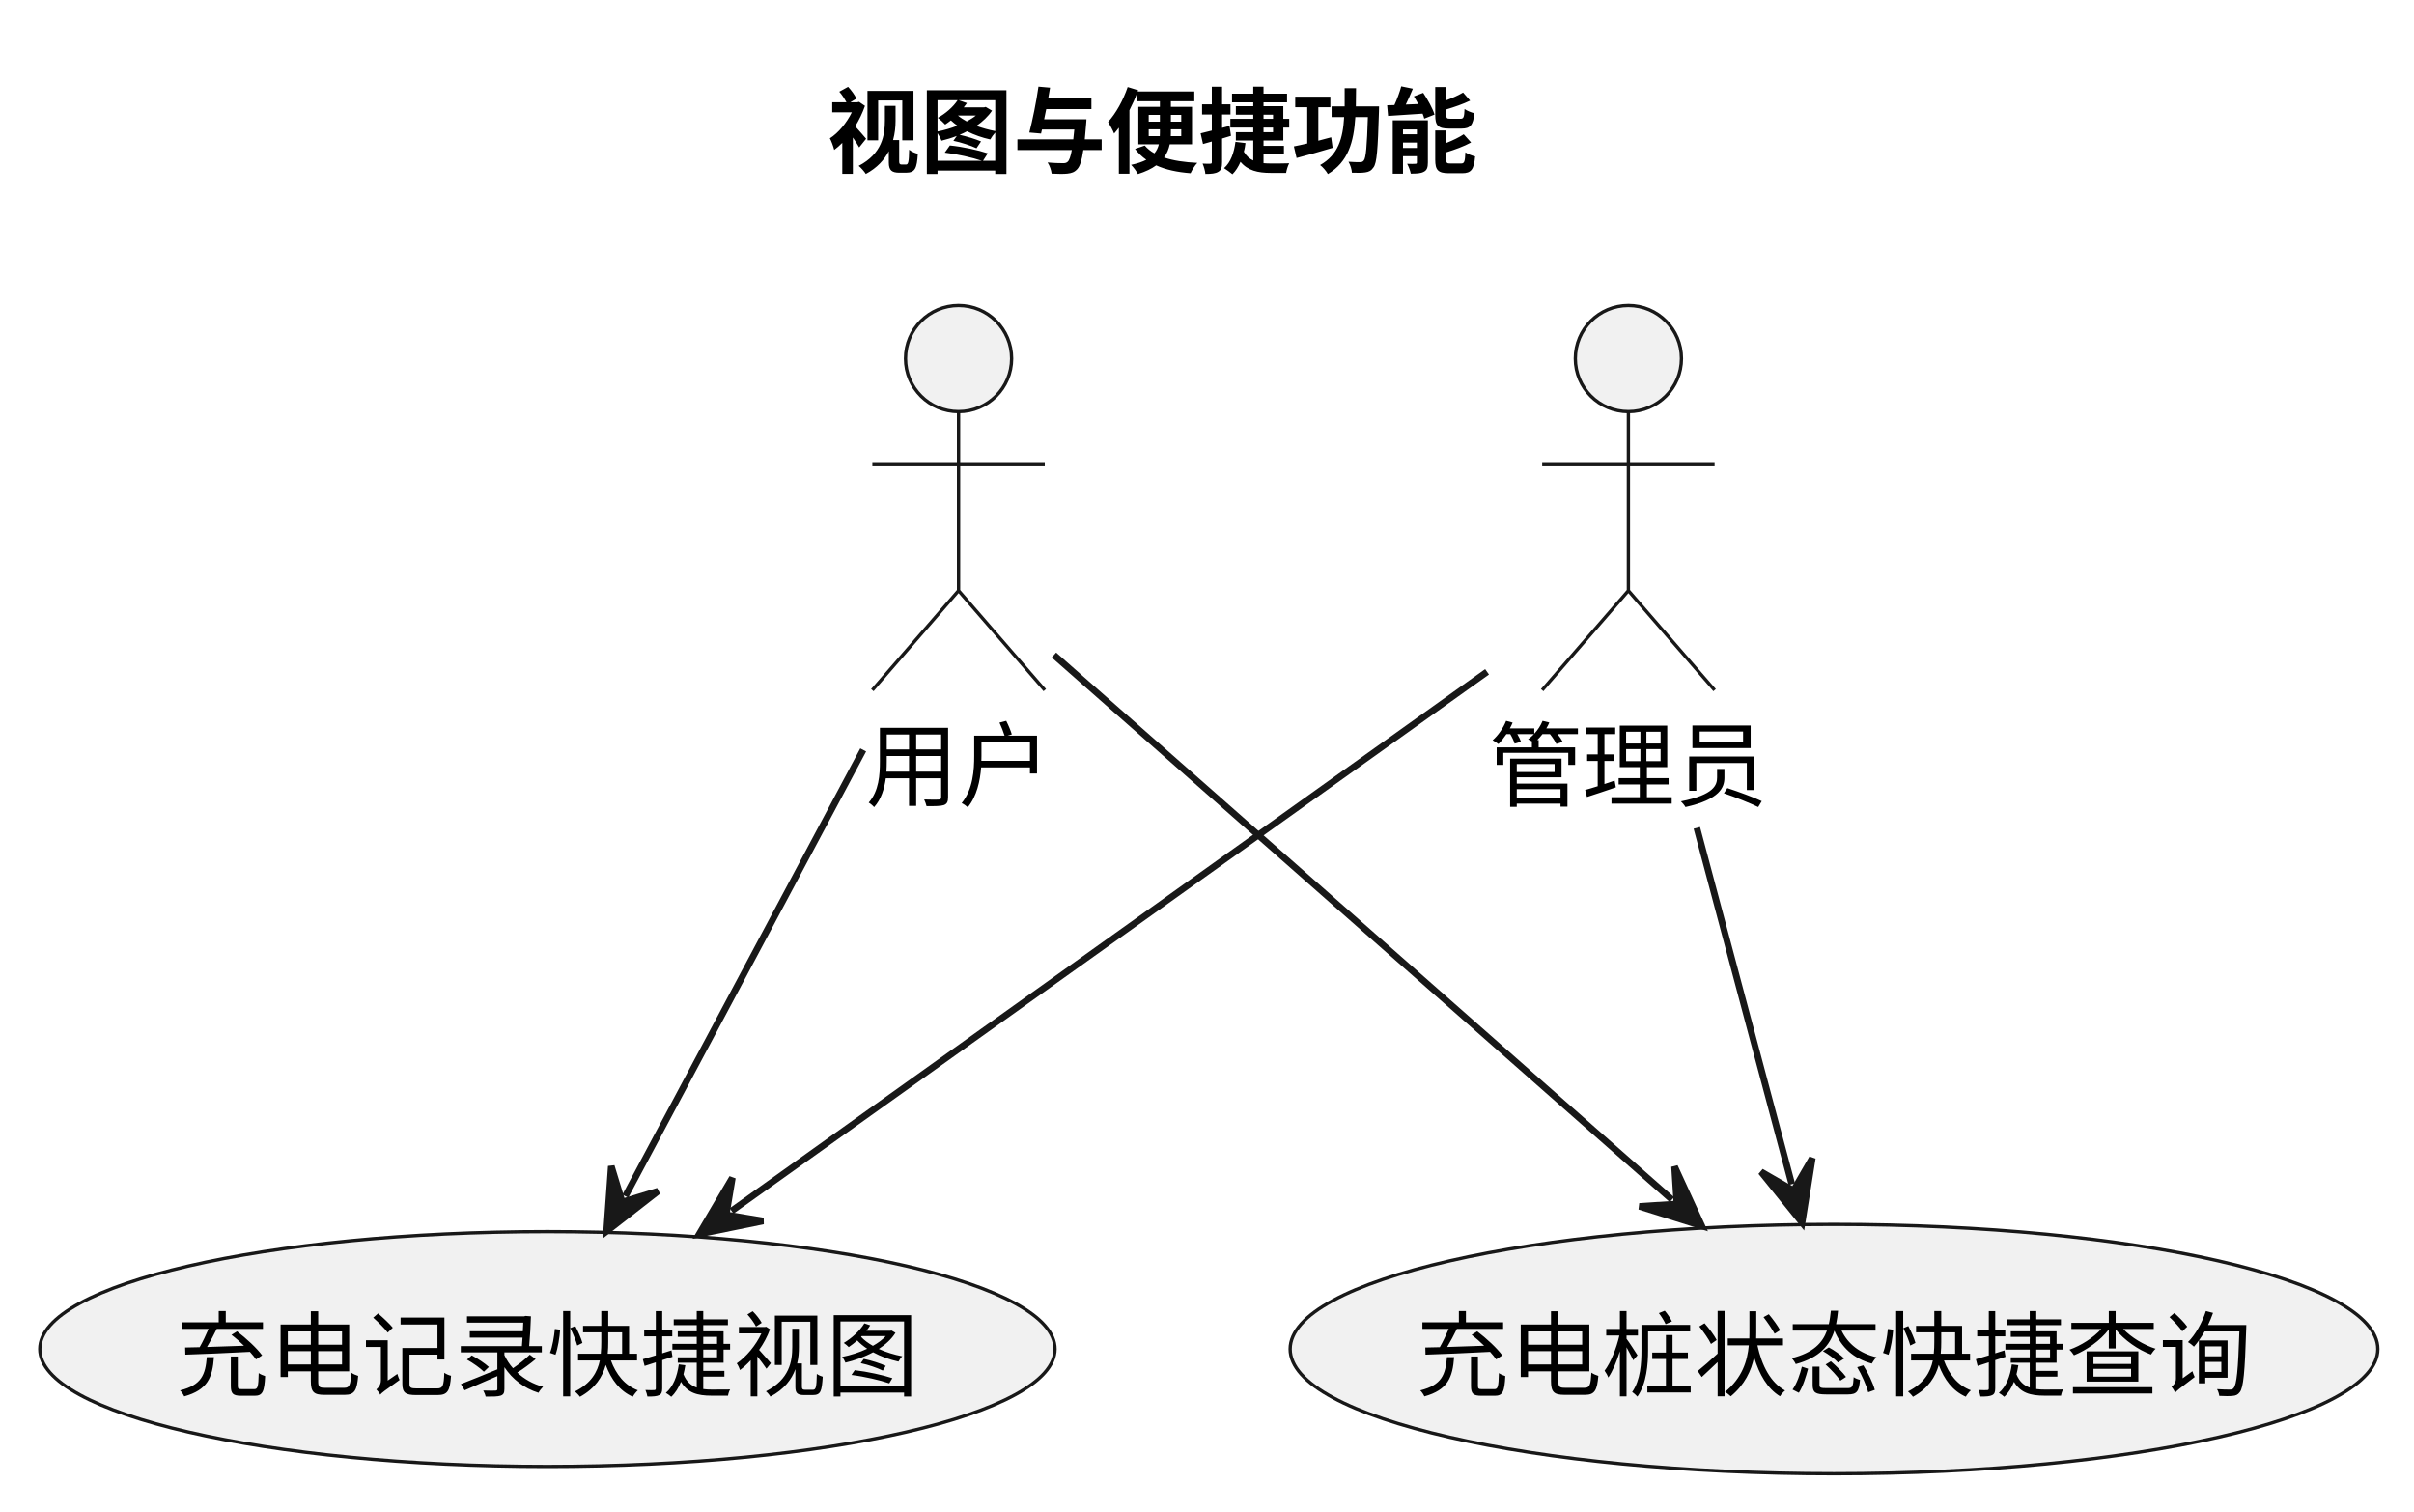
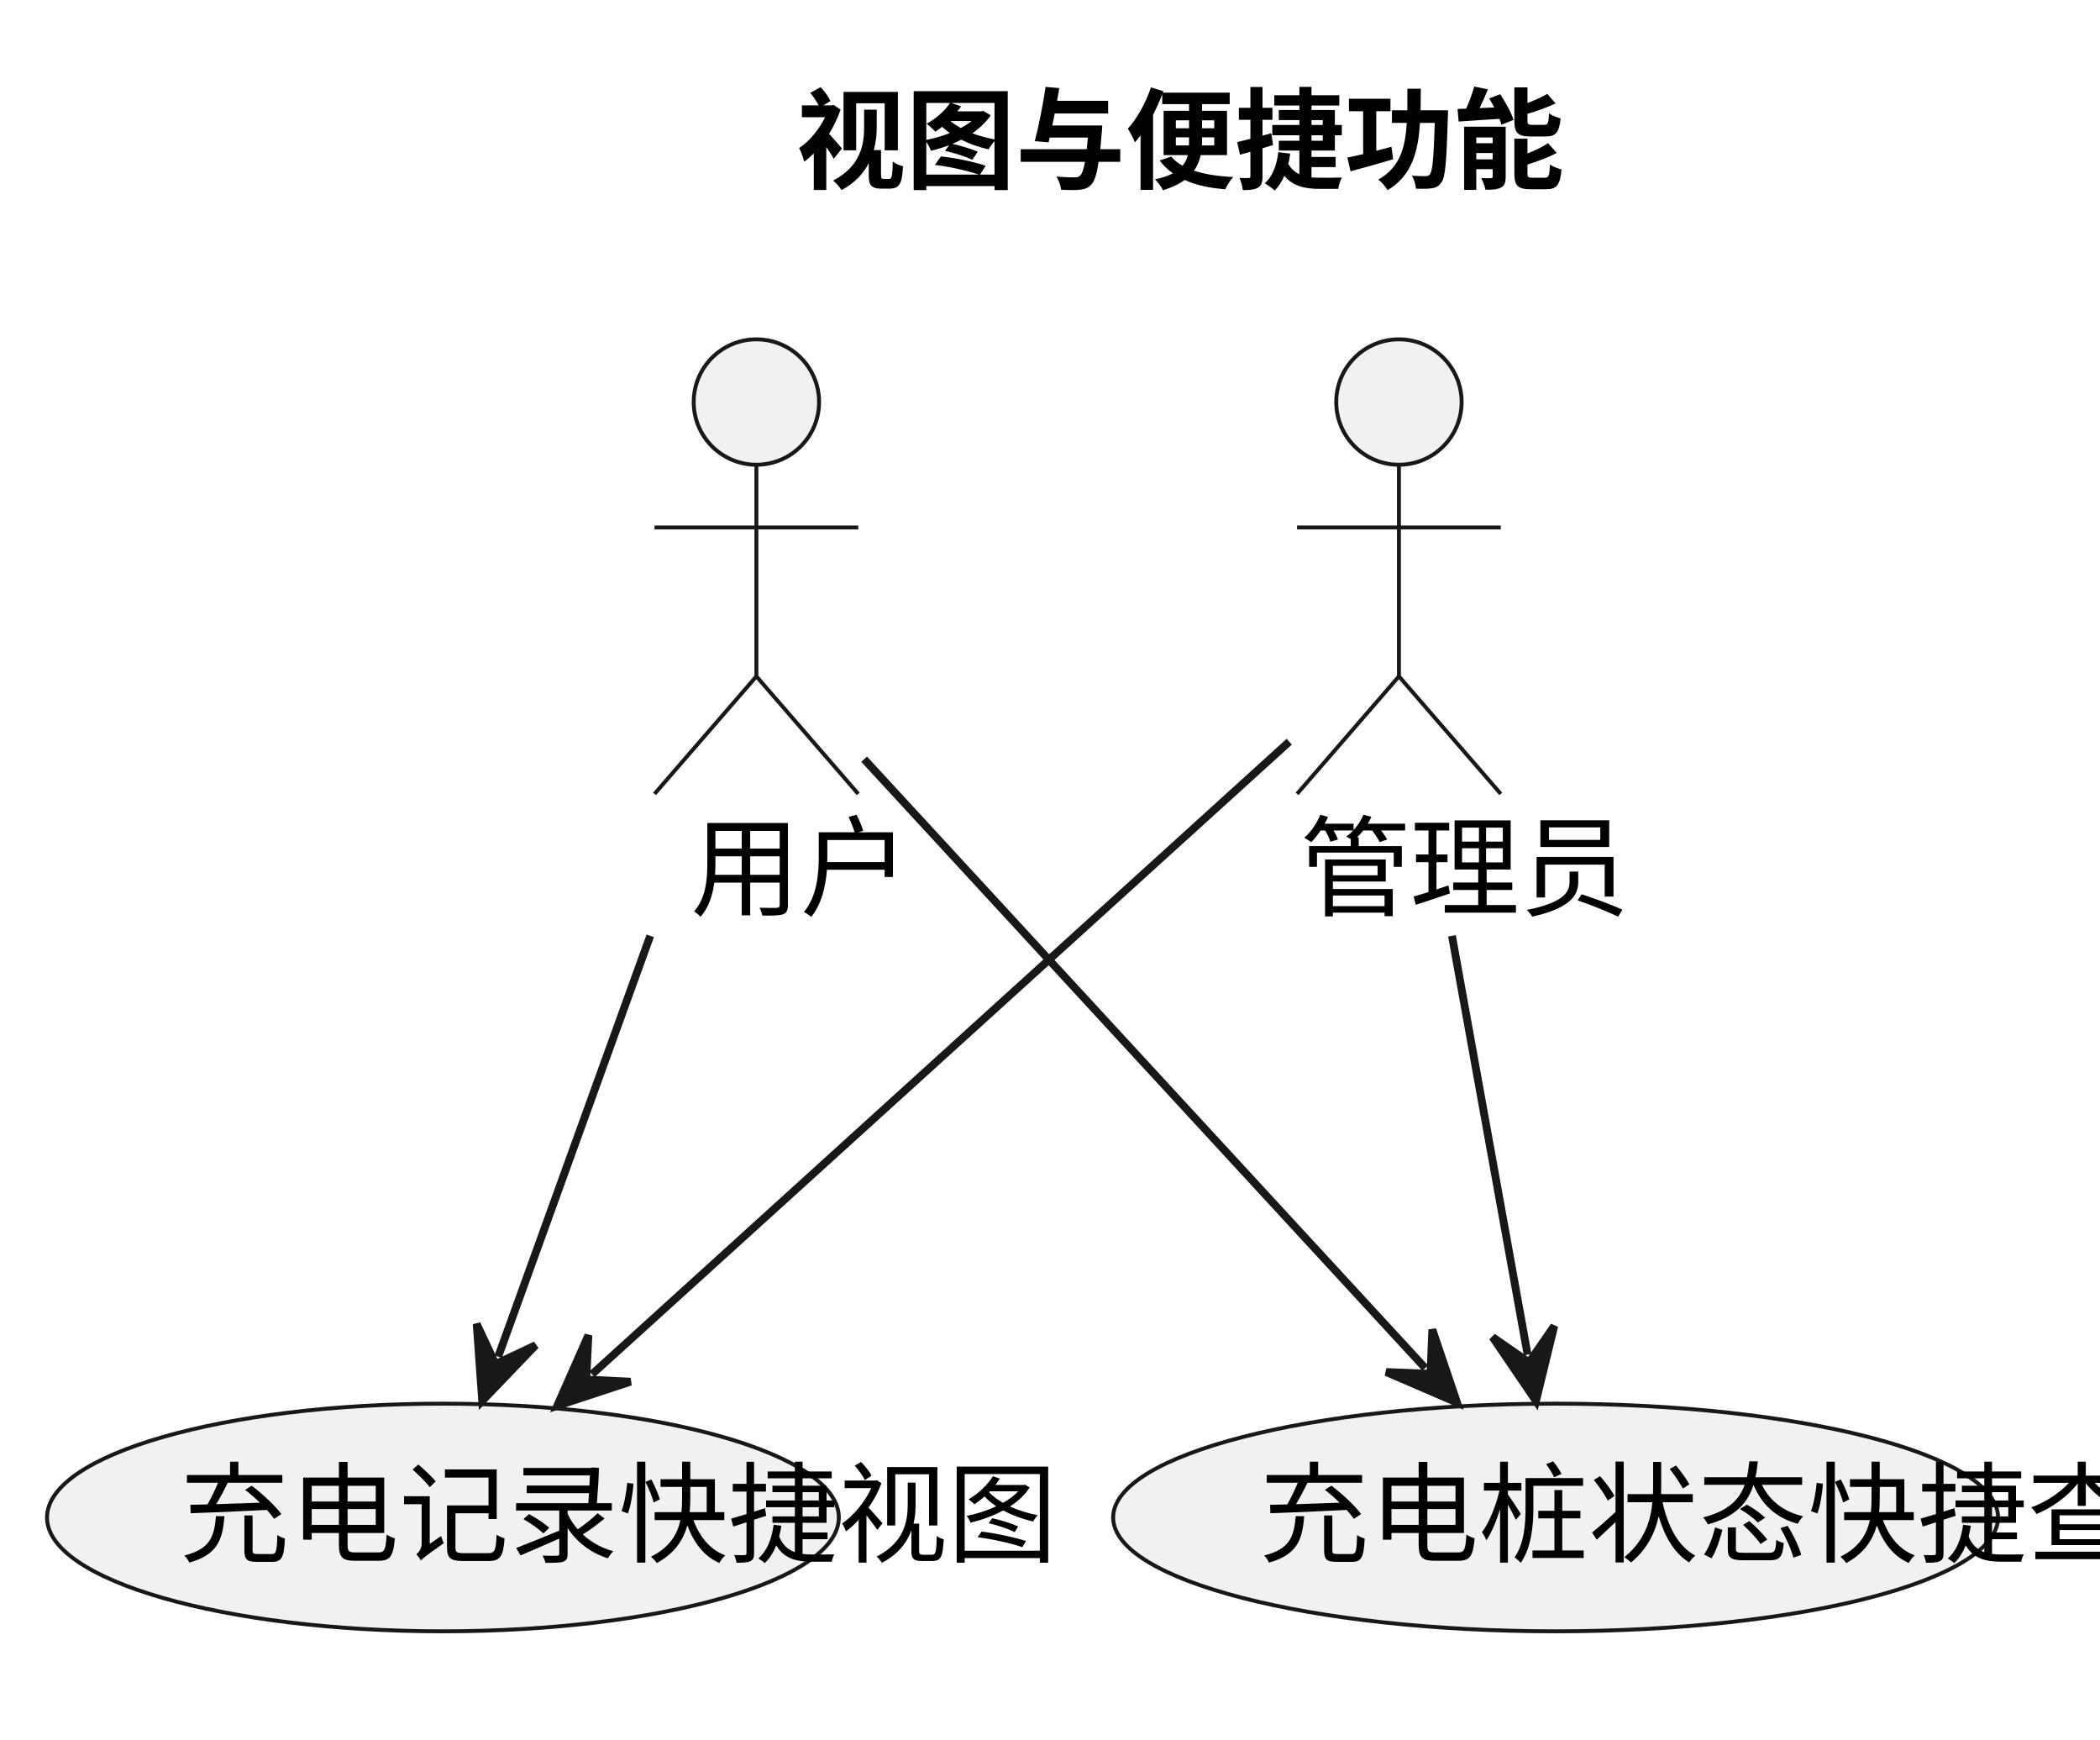
- <svg xmlns="http://www.w3.org/2000/svg" contentStyleType="text/css" data-diagram-type="DESCRIPTION" height="228px" preserveAspectRatio="none" style="width:364px;height:228px;background:#FFFFFF;" version="1.1" viewBox="0 0 364 228" width="364px" zoomAndPan="magnify">
+ <svg xmlns="http://www.w3.org/2000/svg" contentStyleType="text/css" data-diagram-type="DESCRIPTION" height="222px" preserveAspectRatio="none" style="width:268px;height:222px;background:#FFFFFF;" version="1.1" viewBox="0 0 268 222" width="268px" zoomAndPan="magnify">
  <defs />
  <g>
    <g class="title" data-source-line="1">
-       <text fill="#000000" font-family="sans-serif" font-size="14" font-weight="bold" lengthAdjust="spacing" textLength="101.062" x="124.741" y="24.966">视图与便捷功能</text>
+       <text fill="#000000" font-family="sans-serif" font-size="14" font-weight="700" lengthAdjust="spacing" textLength="58.81" x="101.591" y="22.995">视图与便捷功能</text>
    </g>
-     <g class="entity" data-entity="U" data-source-line="4" data-uid="ent0002" id="entity_U">
-       <ellipse cx="144.54" cy="54.068" fill="#F1F1F1" rx="8" ry="8" style="stroke:#181818;stroke-width:0.5;" />
-       <path d="M144.54,62.068 L144.54,89.068 M131.54,70.068 L157.54,70.068 M144.54,89.068 L131.54,104.068 M144.54,89.068 L157.54,104.068" fill="none" style="stroke:#181818;stroke-width:0.5;" />
-       <text fill="#000000" font-family="sans-serif" font-size="14" lengthAdjust="spacing" textLength="28" x="130.54" y="120.534">用户</text>
+     <g class="entity" data-qualified-name="U" data-source-line="4" id="ent0002">
+       <ellipse cx="96.53" cy="51.297" fill="#F1F1F1" rx="8" ry="8" style="stroke:#181818;stroke-width:0.5;" />
+       <path d="M96.53,59.297 L96.53,86.297 M83.53,67.297 L109.53,67.297 M96.53,86.297 L83.53,101.297 M96.53,86.297 L109.53,101.297" fill="none" style="stroke:#181818;stroke-width:0.5;" />
+       <text fill="#000000" font-family="sans-serif" font-size="14" lengthAdjust="spacing" textLength="16.803" x="88.129" y="115.792">用户</text>
    </g>
-     <g class="entity" data-entity="A" data-source-line="5" data-uid="ent0003" id="entity_A">
-       <ellipse cx="245.54" cy="54.068" fill="#F1F1F1" rx="8" ry="8" style="stroke:#181818;stroke-width:0.5;" />
-       <path d="M245.54,62.068 L245.54,89.068 M232.54,70.068 L258.54,70.068 M245.54,89.068 L232.54,104.068 M245.54,89.068 L258.54,104.068" fill="none" style="stroke:#181818;stroke-width:0.5;" />
-       <text fill="#000000" font-family="sans-serif" font-size="14" lengthAdjust="spacing" textLength="42" x="224.54" y="120.534">管理员</text>
+     <g class="entity" data-qualified-name="A" data-source-line="5" id="ent0003">
+       <ellipse cx="178.53" cy="51.297" fill="#F1F1F1" rx="8" ry="8" style="stroke:#181818;stroke-width:0.5;" />
+       <path d="M178.53,59.297 L178.53,86.297 M165.53,67.297 L191.53,67.297 M178.53,86.297 L165.53,101.297 M178.53,86.297 L191.53,101.297" fill="none" style="stroke:#181818;stroke-width:0.5;" />
+       <text fill="#000000" font-family="sans-serif" font-size="14" lengthAdjust="spacing" textLength="25.204" x="165.928" y="115.792">管理员</text>
    </g>
-     <g class="entity" data-entity="QV" data-source-line="7" data-uid="ent0004" id="entity_QV">
-       <ellipse cx="82.542" cy="203.436" fill="#F1F1F1" rx="76.542" ry="17.708" style="stroke:#181818;stroke-width:0.5;" />
-       <text fill="#000000" font-family="sans-serif" font-size="14" lengthAdjust="spacing" textLength="112" x="26.542" y="209.47">充电记录快捷视图</text>
+     <g class="entity" data-qualified-name="QV" data-source-line="7" id="ent0004">
+       <ellipse cx="56.525" cy="193.62" fill="#F1F1F1" rx="50.525" ry="14.524" style="stroke:#181818;stroke-width:0.5;" />
+       <text fill="#000000" font-family="sans-serif" font-size="14" lengthAdjust="spacing" textLength="67.211" x="22.92" y="198.269">充电记录快捷视图</text>
    </g>
-     <g class="entity" data-entity="QC" data-source-line="8" data-uid="ent0005" id="entity_QC">
-       <ellipse cx="276.543" cy="203.438" fill="#F1F1F1" rx="82.003" ry="18.8" style="stroke:#181818;stroke-width:0.5;" />
-       <text fill="#000000" font-family="sans-serif" font-size="14" lengthAdjust="spacing" textLength="126" x="213.543" y="209.472">充电桩状态快捷查询</text>
+     <g class="entity" data-qualified-name="QC" data-source-line="8" id="ent0005">
+       <ellipse cx="198.526" cy="193.62" fill="#F1F1F1" rx="56.466" ry="14.524" style="stroke:#181818;stroke-width:0.5;" />
+       <text fill="#000000" font-family="sans-serif" font-size="14" lengthAdjust="spacing" textLength="75.612" x="160.72" y="198.269">充电桩状态快捷查询</text>
    </g>
-     <g class="link" data-entity-1="U" data-entity-2="QV" data-source-line="10" data-uid="lnk6" id="link_U_QV">
-       <path d="M130.16,113.088 C118.21,135.508 104.413,161.404 94.293,180.383" fill="none" id="U-to-QV" style="stroke:#181818;stroke-width:1;" />
-       <polygon fill="#181818" points="91.47,185.678,99.234,179.618,93.823,181.266,92.175,175.854,91.47,185.678" style="stroke:#181818;stroke-width:1;" />
+     <g class="link" data-entity-1="ent0002" data-entity-2="ent0004" data-link-type="dependency" data-source-line="10" id="lnk6">
+       <path d="M82.98,119.407 C75.59,139.857 68.928,158.294 63.578,173.104" fill="none" id="U-to-QV" style="stroke:#181818;stroke-width:1;" />
+       <polygon fill="#181818" points="61.54,178.747,68.36,171.641,63.239,174.044,60.836,168.923,61.54,178.747" style="stroke:#181818;stroke-width:1;" />
    </g>
-     <g class="link" data-entity-1="U" data-entity-2="QC" data-source-line="11" data-uid="lnk7" id="link_U_QC">
-       <path d="M158.92,98.778 C182.57,119.618 225.249,157.231 252.108,180.901" fill="none" id="U-to-QC" style="stroke:#181818;stroke-width:1;" />
-       <polygon fill="#181818" points="256.61,184.868,252.502,175.917,252.859,181.562,247.213,181.919,256.61,184.868" style="stroke:#181818;stroke-width:1;" />
+     <g class="link" data-entity-1="ent0002" data-entity-2="ent0005" data-link-type="dependency" data-source-line="11" id="lnk7">
+       <path d="M110.28,96.867 C130.18,118.457 162.653,153.695 181.883,174.555" fill="none" id="U-to-QC" style="stroke:#181818;stroke-width:1;" />
+       <polygon fill="#181818" points="185.95,178.967,182.791,169.638,182.561,175.291,176.909,175.061,185.95,178.967" style="stroke:#181818;stroke-width:1;" />
    </g>
-     <g class="link" data-entity-1="A" data-entity-2="QV" data-source-line="12" data-uid="lnk8" id="link_A_QV">
-       <path d="M224.23,101.308 C193.51,123.238 141.894,160.072 110.314,182.612" fill="none" id="A-to-QV" style="stroke:#181818;stroke-width:1;" />
-       <polygon fill="#181818" points="105.43,186.098,115.079,184.125,109.5,183.193,110.432,177.614,105.43,186.098" style="stroke:#181818;stroke-width:1;" />
+     <g class="link" data-entity-1="ent0003" data-entity-2="ent0004" data-link-type="dependency" data-source-line="12" id="lnk8">
+       <path d="M164.53,94.637 C141.25,115.757 99.224,153.876 75.554,175.346" fill="none" id="A-to-QV" style="stroke:#181818;stroke-width:1;" />
+       <polygon fill="#181818" points="71.11,179.377,80.464,176.293,74.814,176.018,75.089,170.368,71.11,179.377" style="stroke:#181818;stroke-width:1;" />
    </g>
-     <g class="link" data-entity-1="A" data-entity-2="QC" data-source-line="13" data-uid="lnk9" id="link_A_QC">
-       <path d="M255.86,124.838 C261.22,144.938 265.953,162.721 270.183,178.571" fill="none" id="A-to-QC" style="stroke:#181818;stroke-width:1;" />
-       <polygon fill="#181818" points="271.73,184.368,273.274,174.641,270.441,179.537,265.545,176.704,271.73,184.368" style="stroke:#181818;stroke-width:1;" />
+     <g class="link" data-entity-1="ent0003" data-entity-2="ent0005" data-link-type="dependency" data-source-line="13" id="lnk9">
+       <path d="M185.3,119.407 C188.99,139.857 192.272,158.033 194.952,172.843" fill="none" id="A-to-QC" style="stroke:#181818;stroke-width:1;" />
+       <polygon fill="#181818" points="196.02,178.747,198.353,169.178,195.13,173.827,190.481,170.603,196.02,178.747" style="stroke:#181818;stroke-width:1;" />
    </g>
  </g>
</svg>
